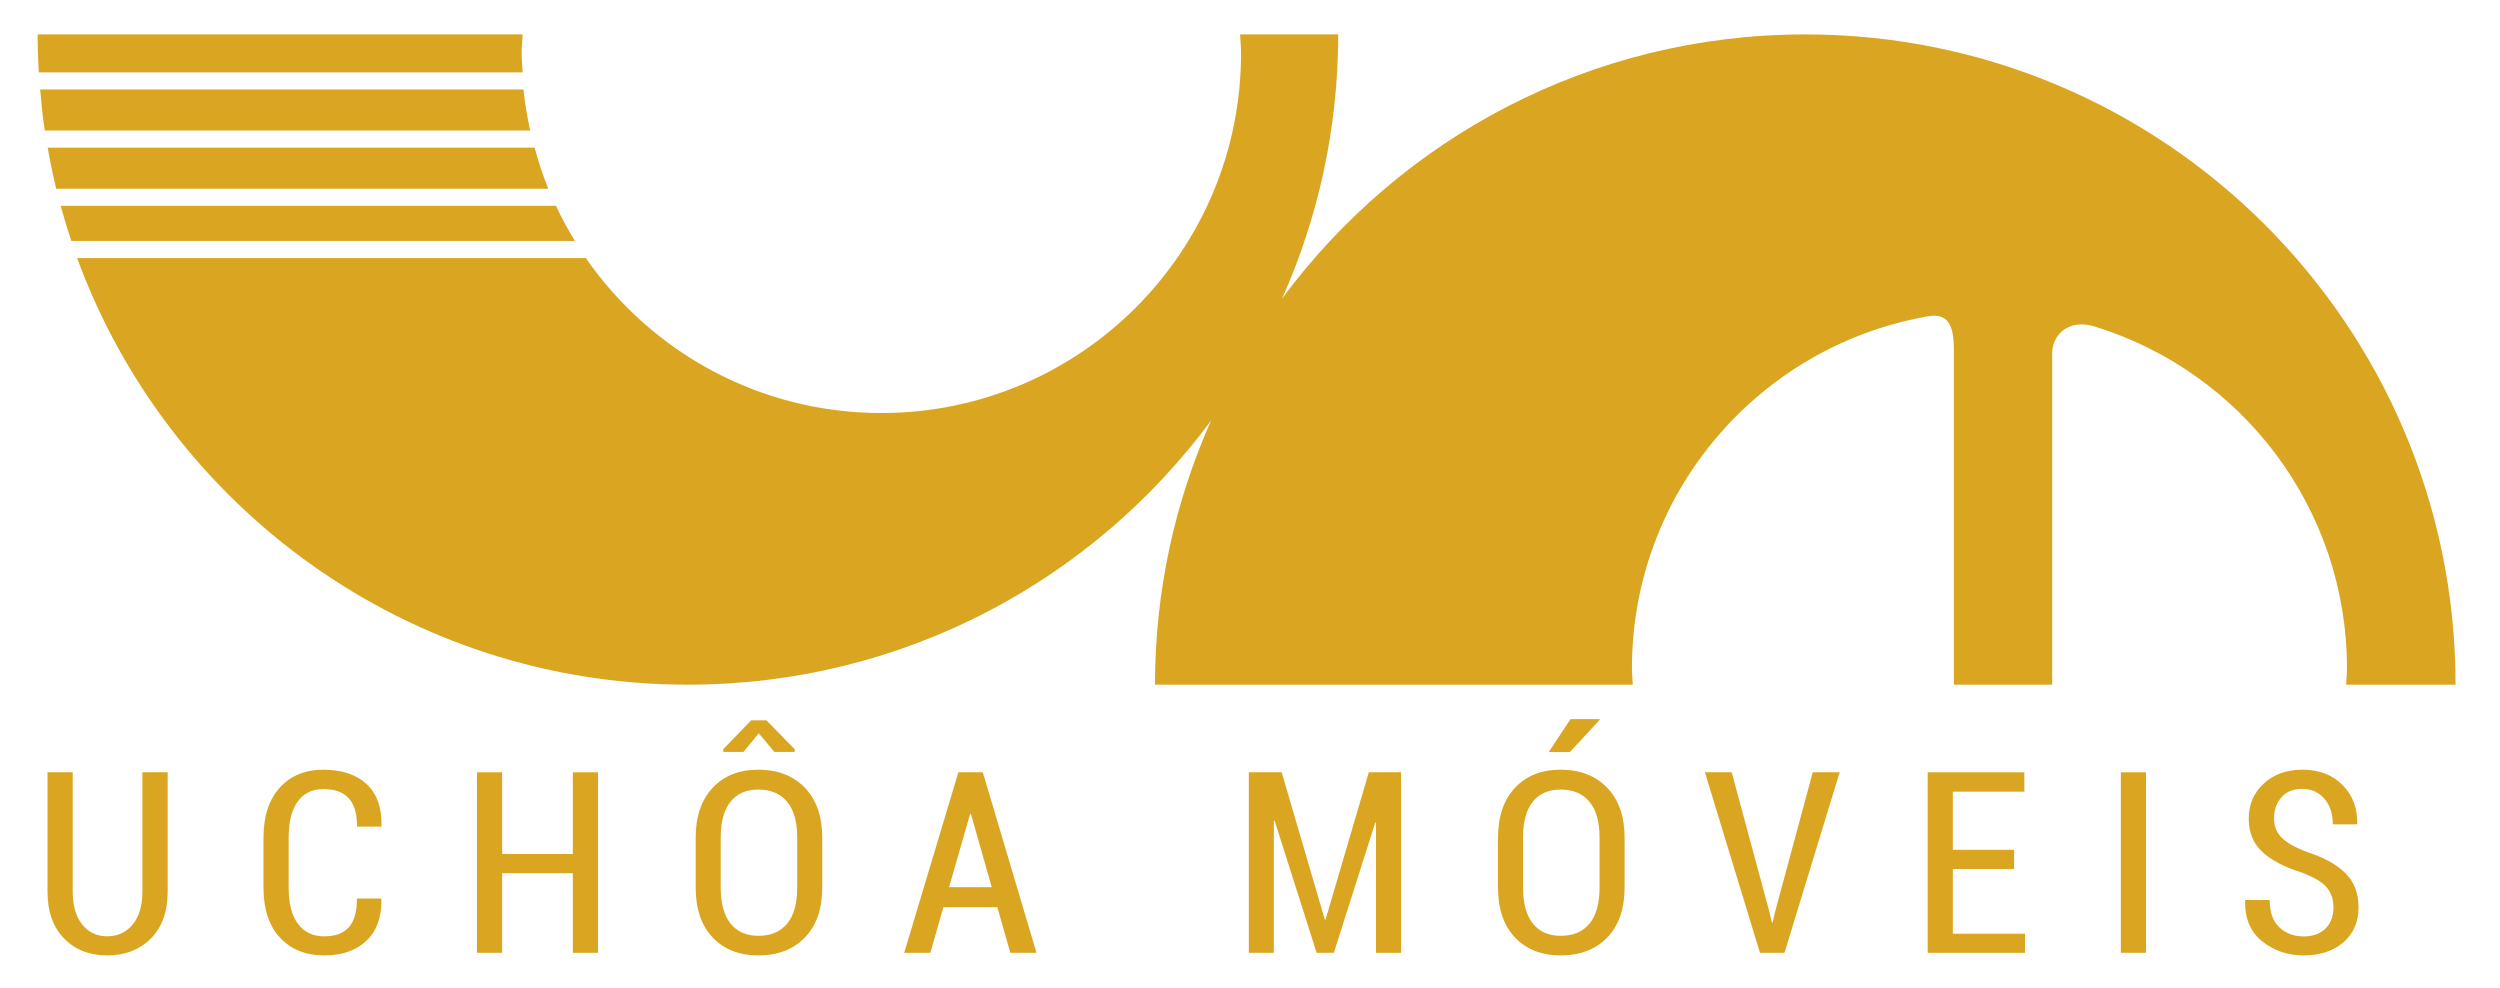
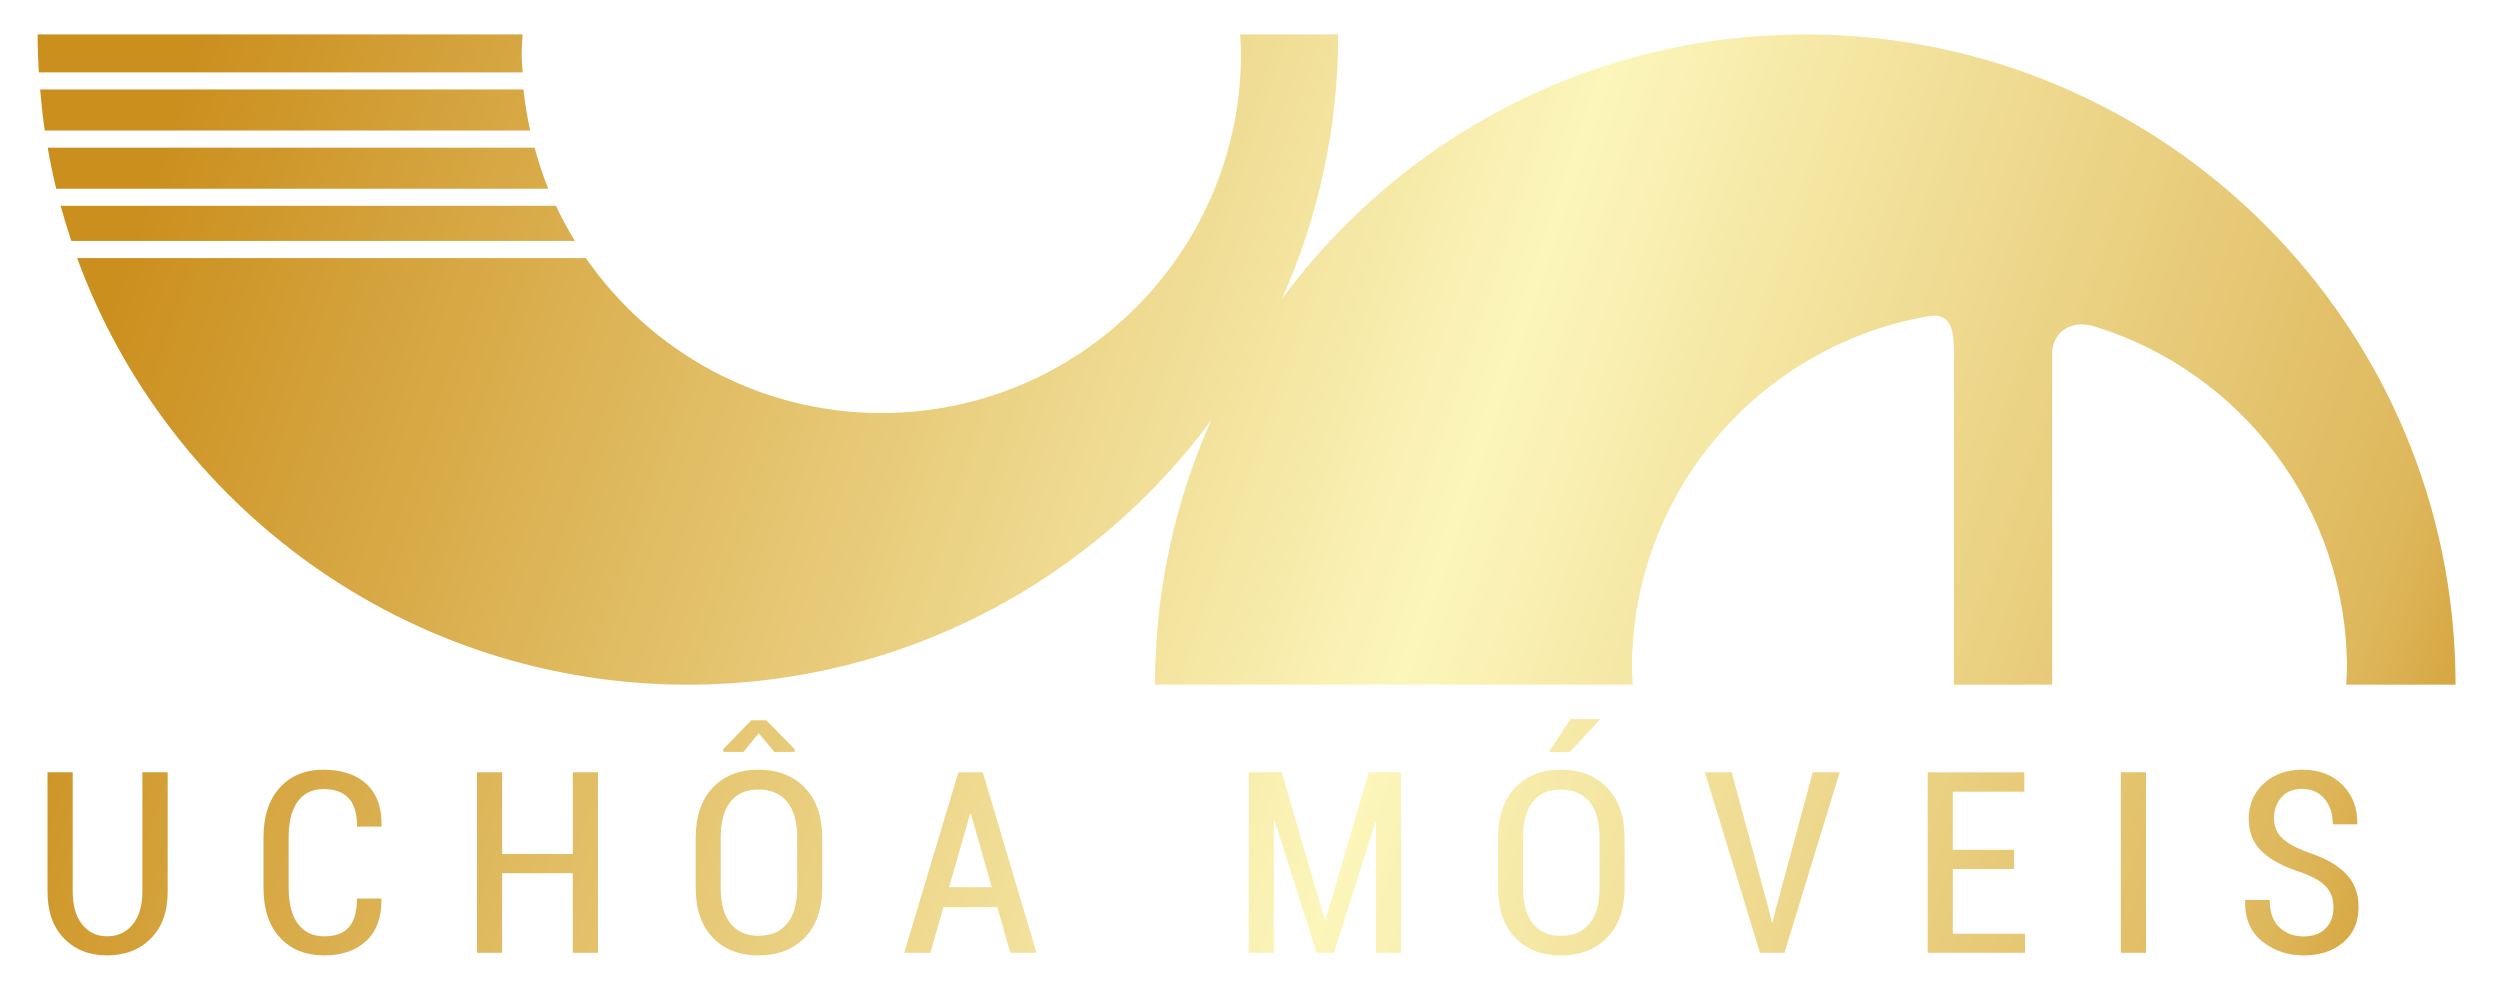
<svg xmlns="http://www.w3.org/2000/svg" version="1.1" id="Camada_1" x="0px" y="0px" width="109.69px" height="43.314px" viewBox="0 0 109.69 43.314" enable-background="new 0 0 109.69 43.314" xml:space="preserve">
-   <g>
-     <g>
-       <path fill="#DAA520" d="M24.393,9.03H2.661c0.142,0.52,0.299,1.034,0.469,1.542h22.095C24.92,10.075,24.642,9.561,24.393,9.03z" />
-       <path fill="#DAA520" d="M22.969,3.926H1.761c0.051,0.606,0.115,1.207,0.203,1.802h21.299C23.134,5.138,23.031,4.539,22.969,3.926z    " />
-       <path fill="#DAA520" d="M23.456,6.478H2.092c0.106,0.607,0.23,1.208,0.375,1.802h21.588C23.818,7.697,23.623,7.093,23.456,6.478z" />
-       <path fill="#DAA520" d="M22.889,2.341c0-0.281,0.028-0.554,0.042-0.831H1.651c0,0.56,0.02,1.115,0.052,1.667h21.228    C22.917,2.898,22.889,2.623,22.889,2.341z" />
-       <path fill="#DAA520" d="M107.74,30.041c0-15.757-12.774-28.531-28.531-28.531c-9.413,0-17.759,4.561-22.956,11.591    c1.578-3.543,2.462-7.463,2.462-11.591H54.41c0.014,0.277,0.042,0.551,0.042,0.831c0,8.716-7.066,15.781-15.781,15.781    c-5.377,0-10.119-2.694-12.968-6.8H3.384c4.001,10.923,14.49,18.719,26.799,18.719c9.413,0,17.759-4.561,22.956-11.591    c-1.578,3.543-2.462,7.463-2.462,11.591h20.962c-0.011-0.24-0.036-0.477-0.036-0.72c0-7.701,5.554-14.093,12.872-15.421    c1.21-0.284,1.251,0.716,1.254,1.558v14.583h4.313V15.628c-0.065-0.929,0.726-1.679,1.901-1.291    c6.391,1.983,11.033,7.941,11.033,14.984c0,0.243-0.025,0.48-0.036,0.72C102.94,30.041,107.74,30.041,107.74,30.041z" />
-     </g>
-     <g enable-background="new    ">
-       <path fill="#DAA520" d="M7.357,33.885v5.238c0,0.878-0.247,1.563-0.74,2.056s-1.133,0.74-1.92,0.74    c-0.772,0-1.401-0.247-1.885-0.742c-0.484-0.495-0.727-1.18-0.727-2.054v-5.238H3.19v5.238c0,0.612,0.139,1.093,0.416,1.438    c0.277,0.347,0.641,0.52,1.091,0.52c0.464,0,0.838-0.172,1.123-0.517s0.427-0.825,0.427-1.441v-5.238H7.357z" />
-       <path fill="#DAA520" d="M16.724,39.423l0.011,0.033c0.014,0.779-0.203,1.385-0.653,1.816s-1.068,0.647-1.855,0.647    c-0.813,0-1.459-0.26-1.942-0.78s-0.724-1.251-0.724-2.189v-2.198c0-0.936,0.238-1.666,0.713-2.192    c0.475-0.525,1.113-0.788,1.915-0.788c0.809,0,1.439,0.209,1.893,0.628c0.453,0.419,0.673,1.031,0.658,1.836l-0.011,0.032h-1.061    c0-0.565-0.123-0.981-0.37-1.248s-0.617-0.399-1.11-0.399c-0.486,0-0.861,0.182-1.126,0.547c-0.265,0.364-0.397,0.887-0.397,1.569    v2.214c0,0.688,0.136,1.217,0.408,1.583s0.656,0.549,1.153,0.549c0.479,0,0.838-0.131,1.077-0.395    c0.239-0.263,0.359-0.685,0.359-1.265H16.724z" />
-       <path fill="#DAA520" d="M26.237,41.805h-1.104v-3.492h-3.101v3.492h-1.104v-7.92h1.104v3.585h3.101v-3.585h1.104V41.805z" />
-       <path fill="#DAA520" d="M36.077,38.938c0,0.939-0.254,1.672-0.761,2.195c-0.508,0.524-1.188,0.786-2.04,0.786    c-0.841,0-1.511-0.262-2.007-0.786c-0.497-0.523-0.745-1.256-0.745-2.195v-2.176c0-0.936,0.248-1.668,0.745-2.197    c0.497-0.529,1.164-0.794,2.002-0.794c0.852,0,1.533,0.264,2.042,0.791c0.509,0.528,0.764,1.262,0.764,2.2V38.938z M34.978,36.747    c0-0.689-0.148-1.213-0.443-1.569c-0.296-0.357-0.717-0.536-1.265-0.536c-0.53,0-0.937,0.179-1.221,0.536    c-0.285,0.356-0.427,0.88-0.427,1.569v2.191c0,0.696,0.143,1.225,0.43,1.583c0.287,0.359,0.694,0.539,1.224,0.539    c0.547,0,0.968-0.179,1.262-0.536c0.294-0.357,0.441-0.886,0.441-1.586V36.747z M34.869,32.874v0.119h-0.892l-0.686-0.821    l-0.674,0.821h-0.881v-0.125l1.224-1.262h0.669L34.869,32.874z" />
-       <path fill="#DAA520" d="M43.758,39.803h-2.366l-0.571,2.002h-1.148l2.377-7.92h1.072l2.355,7.92h-1.147L43.758,39.803z     M41.641,38.927h1.872l-0.914-3.22h-0.033L41.641,38.927z" />
-       <path fill="#DAA520" d="M58.128,40.347h0.032l1.898-6.462h1.414v7.92h-1.099v-5.706l-0.032-0.006l-1.817,5.712h-0.756    l-1.844-5.799l-0.033,0.006v5.793h-1.098v-7.92h1.441L58.128,40.347z" />
-       <path fill="#DAA520" d="M71.281,38.938c0,0.939-0.254,1.672-0.762,2.195c-0.508,0.524-1.188,0.786-2.04,0.786    c-0.841,0-1.511-0.262-2.007-0.786c-0.497-0.523-0.745-1.256-0.745-2.195v-2.176c0-0.936,0.248-1.668,0.745-2.197    c0.496-0.529,1.164-0.794,2.002-0.794c0.852,0,1.532,0.264,2.042,0.791c0.51,0.528,0.765,1.262,0.765,2.2V38.938z M70.182,36.747    c0-0.689-0.148-1.213-0.443-1.569c-0.296-0.357-0.718-0.536-1.265-0.536c-0.53,0-0.937,0.179-1.222,0.536    c-0.284,0.356-0.427,0.88-0.427,1.569v2.191c0,0.696,0.143,1.225,0.43,1.583c0.286,0.359,0.694,0.539,1.224,0.539    c0.548,0,0.969-0.179,1.262-0.536c0.294-0.357,0.441-0.886,0.441-1.586V36.747z M68.908,31.552h1.268l0.017,0.027l-1.316,1.42    h-0.925L68.908,31.552z" />
-       <path fill="#DAA520" d="M77.628,39.989l0.114,0.483h0.033l0.113-0.479l1.648-6.108h1.181l-2.421,7.92H77.22l-2.415-7.92h1.175    L77.628,39.989z" />
-       <path fill="#DAA520" d="M88.371,38.129h-2.688v2.839h3.166v0.838h-4.27v-7.92h4.242v0.849h-3.139v2.551h2.688V38.129z" />
-       <path fill="#DAA520" d="M94.158,41.805h-1.104v-7.92h1.104V41.805z" />
-       <path fill="#DAA520" d="M102.383,39.814c0-0.362-0.104-0.66-0.311-0.895s-0.571-0.447-1.093-0.64    c-0.744-0.231-1.315-0.53-1.714-0.897c-0.399-0.366-0.599-0.854-0.599-1.463c0-0.624,0.221-1.138,0.661-1.542    s1.006-0.606,1.694-0.606c0.732,0,1.32,0.225,1.763,0.674c0.442,0.45,0.656,1.014,0.642,1.692l-0.011,0.032h-1.061    c0-0.464-0.123-0.839-0.37-1.126c-0.247-0.286-0.571-0.43-0.974-0.43c-0.392,0-0.695,0.123-0.911,0.37    c-0.216,0.246-0.323,0.555-0.323,0.925c0,0.345,0.113,0.629,0.342,0.854c0.229,0.226,0.613,0.438,1.153,0.637    c0.722,0.236,1.271,0.544,1.648,0.925s0.565,0.874,0.565,1.479c0,0.646-0.222,1.16-0.666,1.542    c-0.444,0.383-1.027,0.574-1.749,0.574c-0.696,0-1.302-0.207-1.816-0.62c-0.516-0.413-0.764-1.007-0.745-1.779l0.011-0.032h1.066    c0,0.537,0.142,0.938,0.427,1.202c0.284,0.265,0.637,0.397,1.058,0.397c0.41,0,0.73-0.115,0.963-0.346    S102.383,40.203,102.383,39.814z" />
-     </g>
-   </g>
+   <linearGradient id="SVGID_1_" gradientUnits="userSpaceOnUse" x1="6.287" y1="9.006" x2="109.537" y2="43.756">
+     <stop offset="0" style="stop-color:#CB8F1E" />
+     <stop offset="0.541" style="stop-color:#FCF6BB" />
+     <stop offset="0.904" style="stop-color:#DEB75B" />
+     <stop offset="1" style="stop-color:#CB8F1E" />
+   </linearGradient>
+   <path fill="url(#SVGID_1_)" d="M24.393,9.03H2.661c0.142,0.52,0.299,1.034,0.469,1.542h22.095  C24.92,10.075,24.642,9.561,24.393,9.03z M22.969,3.926H1.761c0.051,0.606,0.115,1.207,0.203,1.802h21.299  C23.134,5.138,23.031,4.539,22.969,3.926z M23.456,6.478H2.092c0.106,0.607,0.23,1.208,0.375,1.802h21.588  C23.818,7.697,23.623,7.093,23.456,6.478z M22.889,2.341c0-0.281,0.028-0.554,0.042-0.831H1.651c0,0.56,0.02,1.115,0.052,1.667  h21.228C22.917,2.898,22.889,2.623,22.889,2.341z M107.74,30.041c0-15.757-12.774-28.531-28.531-28.531  c-9.413,0-17.759,4.561-22.956,11.591c1.578-3.543,2.462-7.463,2.462-11.591H54.41c0.014,0.277,0.042,0.551,0.042,0.831  c0,8.716-7.066,15.781-15.781,15.781c-5.377,0-10.119-2.694-12.968-6.8H3.384c4.001,10.923,14.49,18.719,26.799,18.719  c9.413,0,17.759-4.561,22.956-11.591c-1.578,3.543-2.462,7.463-2.462,11.591h20.962c-0.011-0.24-0.036-0.477-0.036-0.72  c0-7.701,5.554-14.093,12.872-15.421c1.21-0.284,1.251,0.716,1.254,1.558v14.583h4.313V15.628c-0.065-0.929,0.726-1.679,1.901-1.291  c6.391,1.983,11.033,7.941,11.033,14.984c0,0.243-0.025,0.48-0.036,0.72C102.94,30.041,107.74,30.041,107.74,30.041z M7.357,33.885  v5.238c0,0.878-0.247,1.563-0.74,2.056s-1.133,0.74-1.92,0.74c-0.772,0-1.401-0.247-1.885-0.742s-0.727-1.18-0.727-2.054v-5.238  H3.19v5.238c0,0.612,0.139,1.093,0.416,1.438c0.277,0.347,0.641,0.52,1.091,0.52c0.464,0,0.838-0.172,1.123-0.517  s0.427-0.825,0.427-1.441v-5.238C6.247,33.885,7.357,33.885,7.357,33.885z M16.724,39.423l0.011,0.033  c0.014,0.779-0.203,1.385-0.653,1.816s-1.068,0.647-1.855,0.647c-0.813,0-1.459-0.26-1.942-0.78s-0.724-1.251-0.724-2.189v-2.198  c0-0.936,0.238-1.666,0.713-2.192c0.475-0.525,1.113-0.788,1.915-0.788c0.809,0,1.439,0.209,1.893,0.628  c0.453,0.419,0.673,1.031,0.658,1.836l-0.011,0.032h-1.061c0-0.565-0.123-0.981-0.37-1.248s-0.617-0.399-1.11-0.399  c-0.486,0-0.861,0.182-1.126,0.547c-0.265,0.364-0.397,0.887-0.397,1.569v2.214c0,0.688,0.136,1.217,0.408,1.583  s0.656,0.549,1.153,0.549c0.479,0,0.838-0.131,1.077-0.395c0.239-0.263,0.359-0.685,0.359-1.265  C15.662,39.423,16.724,39.423,16.724,39.423z M26.237,41.805h-1.104v-3.492h-3.101v3.492h-1.104v-7.92h1.104v3.585h3.101v-3.585  h1.104V41.805z M36.077,38.938c0,0.939-0.254,1.672-0.761,2.195c-0.508,0.524-1.188,0.786-2.04,0.786  c-0.841,0-1.511-0.262-2.007-0.786c-0.497-0.523-0.745-1.256-0.745-2.195v-2.176c0-0.936,0.248-1.668,0.745-2.197  c0.497-0.529,1.164-0.794,2.002-0.794c0.852,0,1.533,0.264,2.042,0.791c0.509,0.528,0.764,1.262,0.764,2.2  C36.077,36.762,36.077,38.938,36.077,38.938z M34.978,36.747c0-0.689-0.148-1.213-0.443-1.569c-0.296-0.357-0.717-0.536-1.265-0.536  c-0.53,0-0.937,0.179-1.221,0.536c-0.285,0.356-0.427,0.88-0.427,1.569v2.191c0,0.696,0.143,1.225,0.43,1.583  c0.287,0.359,0.694,0.539,1.224,0.539c0.547,0,0.968-0.179,1.262-0.536c0.294-0.357,0.441-0.886,0.441-1.586L34.978,36.747  L34.978,36.747z M34.869,32.874v0.119h-0.892l-0.686-0.821l-0.674,0.821h-0.881v-0.125l1.224-1.262h0.669L34.869,32.874z   M43.758,39.803h-2.366l-0.571,2.002h-1.148l2.377-7.92h1.072l2.355,7.92H44.33L43.758,39.803z M41.641,38.927h1.872l-0.914-3.22  h-0.033L41.641,38.927z M58.128,40.347h0.032l1.898-6.462h1.414v7.92h-1.099v-5.706l-0.032-0.006l-1.817,5.712h-0.756l-1.844-5.799  l-0.033,0.006v5.793h-1.098v-7.92h1.441L58.128,40.347z M71.281,38.938c0,0.939-0.254,1.672-0.762,2.195  c-0.508,0.524-1.188,0.786-2.04,0.786c-0.841,0-1.511-0.262-2.007-0.786c-0.497-0.523-0.745-1.256-0.745-2.195v-2.176  c0-0.936,0.248-1.668,0.745-2.197c0.496-0.529,1.164-0.794,2.002-0.794c0.852,0,1.532,0.264,2.042,0.791  c0.51,0.528,0.765,1.262,0.765,2.2V38.938z M70.182,36.747c0-0.689-0.148-1.213-0.443-1.569c-0.296-0.357-0.718-0.536-1.265-0.536  c-0.53,0-0.937,0.179-1.222,0.536c-0.284,0.356-0.427,0.88-0.427,1.569v2.191c0,0.696,0.143,1.225,0.43,1.583  c0.286,0.359,0.694,0.539,1.224,0.539c0.548,0,0.969-0.179,1.262-0.536c0.294-0.357,0.441-0.886,0.441-1.586V36.747z M68.908,31.552  h1.268l0.017,0.027l-1.316,1.42h-0.925L68.908,31.552z M77.628,39.989l0.114,0.483h0.033l0.113-0.479l1.648-6.108h1.181l-2.421,7.92  H77.22l-2.415-7.92h1.175L77.628,39.989z M88.371,38.129h-2.688v2.839h3.166v0.838h-4.27v-7.92h4.242v0.849h-3.139v2.551h2.688  L88.371,38.129L88.371,38.129z M94.158,41.805h-1.104v-7.92h1.104V41.805z M102.383,39.814c0-0.362-0.104-0.66-0.311-0.895  s-0.571-0.447-1.093-0.64c-0.744-0.231-1.315-0.53-1.714-0.897c-0.399-0.366-0.599-0.854-0.599-1.463  c0-0.624,0.221-1.138,0.661-1.542s1.006-0.606,1.694-0.606c0.732,0,1.32,0.225,1.763,0.674c0.442,0.45,0.656,1.014,0.642,1.692  l-0.011,0.032h-1.061c0-0.464-0.123-0.839-0.37-1.126c-0.247-0.286-0.571-0.43-0.974-0.43c-0.392,0-0.695,0.123-0.911,0.37  c-0.216,0.246-0.323,0.555-0.323,0.925c0,0.345,0.113,0.629,0.342,0.854c0.229,0.226,0.613,0.438,1.153,0.637  c0.722,0.236,1.271,0.544,1.648,0.925s0.565,0.874,0.565,1.479c0,0.646-0.222,1.16-0.666,1.542  c-0.444,0.383-1.027,0.574-1.749,0.574c-0.696,0-1.302-0.207-1.816-0.62c-0.516-0.413-0.764-1.007-0.745-1.779l0.011-0.032h1.066  c0,0.537,0.142,0.938,0.427,1.202c0.284,0.265,0.637,0.397,1.058,0.397c0.41,0,0.73-0.115,0.963-0.346  S102.383,40.203,102.383,39.814z" />
</svg>
